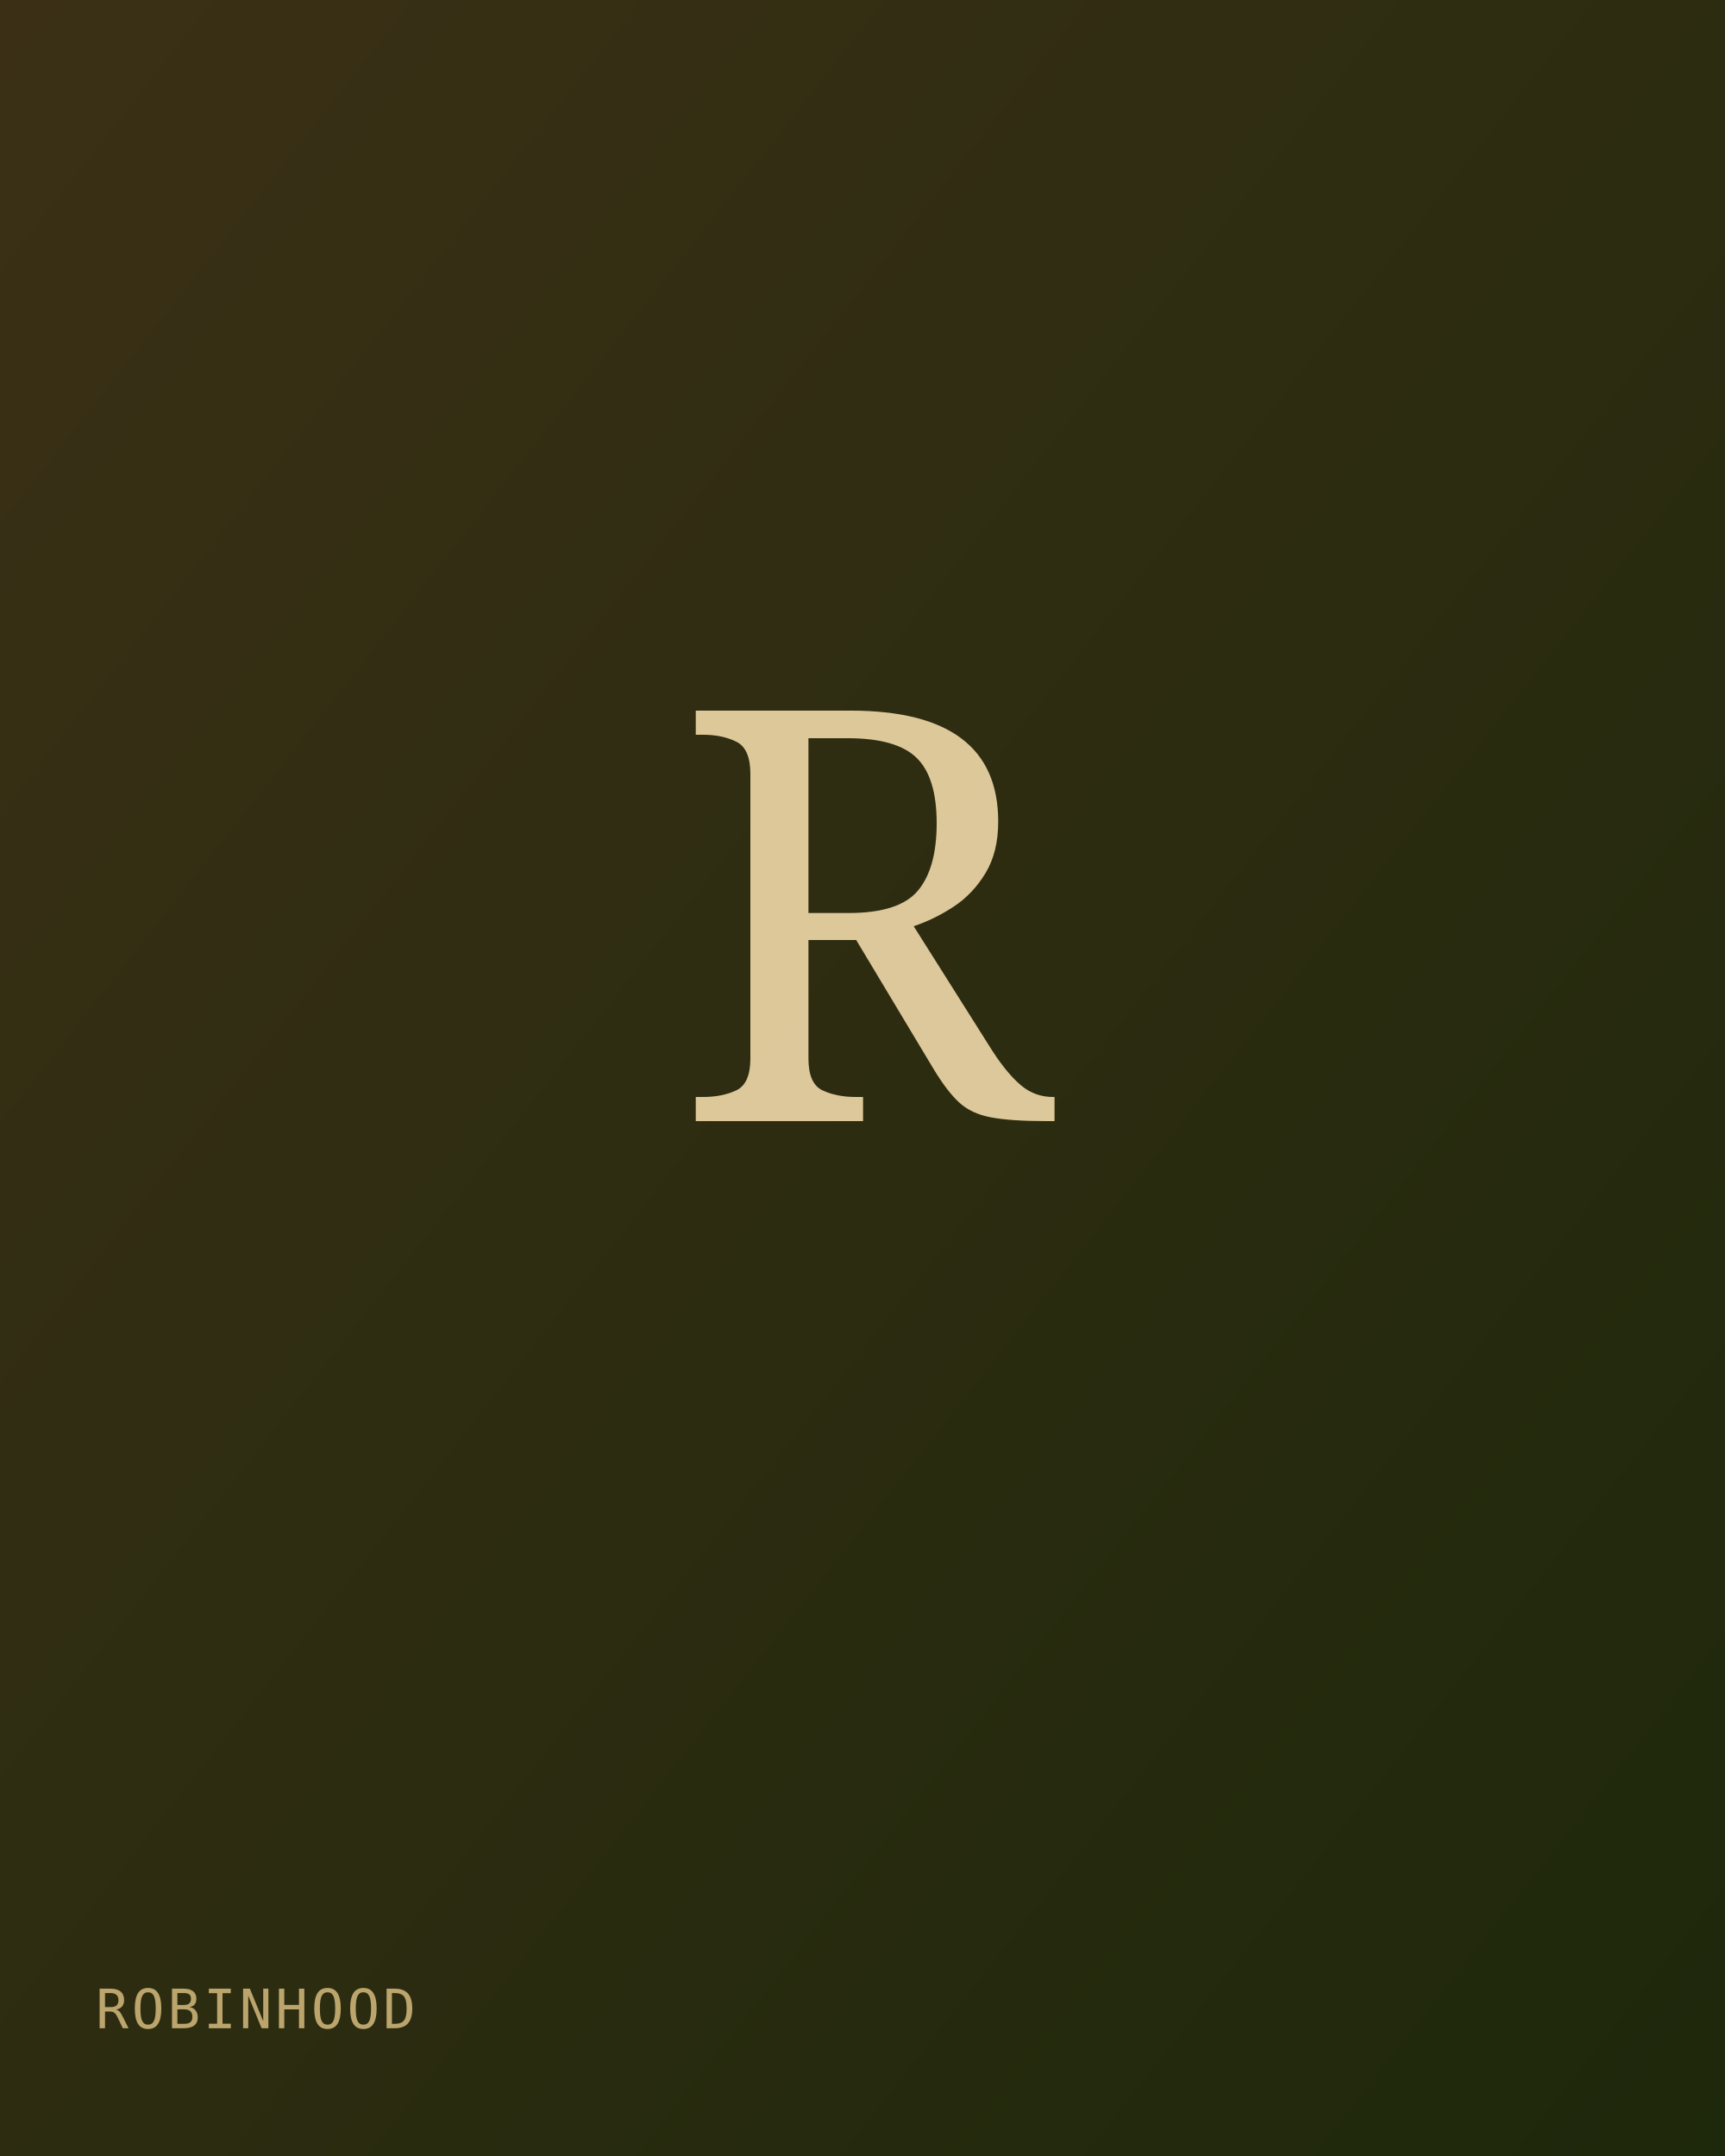
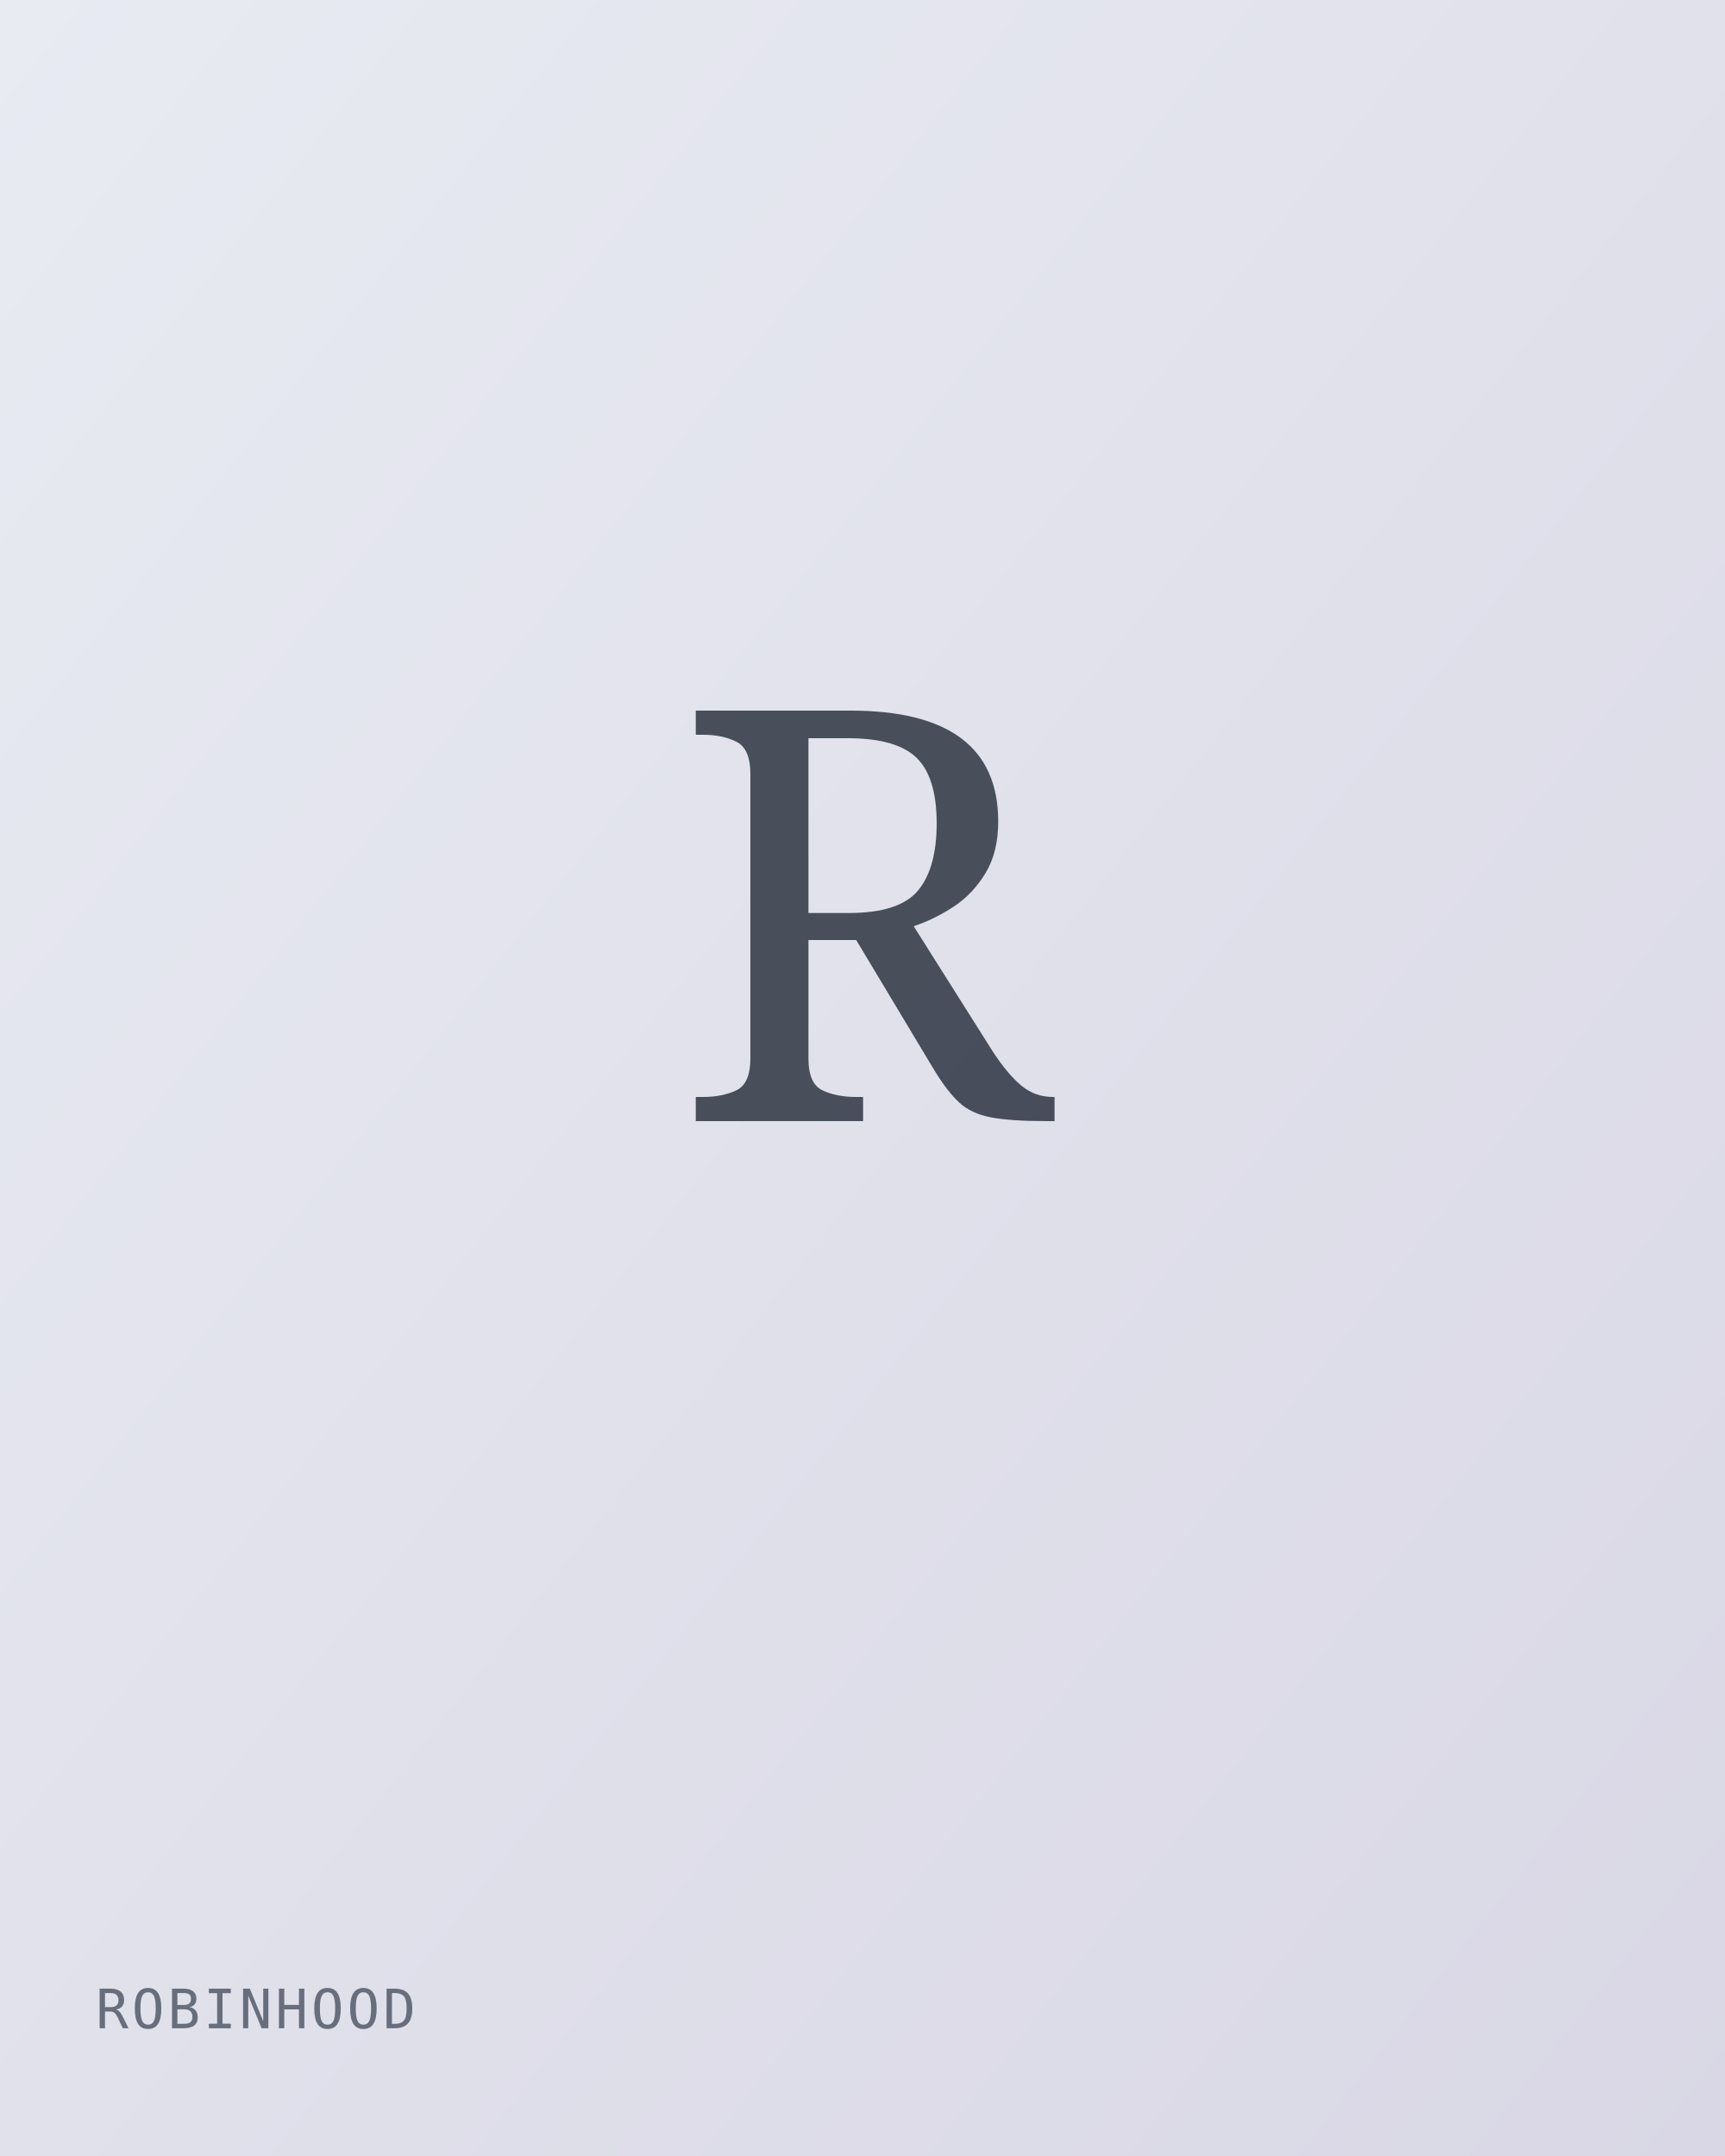
<svg xmlns="http://www.w3.org/2000/svg" width="1080" height="1350" viewBox="0 0 1080 1350">
  <defs>
    <linearGradient id="g" x1="0" y1="0" x2="1" y2="1">
-       <stop offset="0%" stop-color="hsl(41,45%,16%)" />
-       <stop offset="100%" stop-color="hsl(81,55%,10%)" />
+       <stop offset="0%" stop-color="#e8ebf2" />
+       <stop offset="100%" stop-color="#d9d7e5" />
    </linearGradient>
  </defs>
  <rect width="1080" height="1350" fill="url(#g)" />
-   <text x="50%" y="52%" text-anchor="middle" font-family="Georgia, serif" font-size="360" fill="hsl(41,70%,80%)" opacity="0.9">R</text>
-   <text x="60" y="1270" font-family="monospace" font-size="34" letter-spacing="2" fill="hsl(41,60%,70%)" opacity="0.8">ROBINHOOD</text>
+   <text x="50%" y="52%" text-anchor="middle" font-family="Georgia, serif" font-size="360" fill="#2e3442" opacity="0.85">R</text>
+   <text x="60" y="1270" font-family="monospace" font-size="34" letter-spacing="2" fill="#414858" opacity="0.75">ROBINHOOD</text>
</svg>
